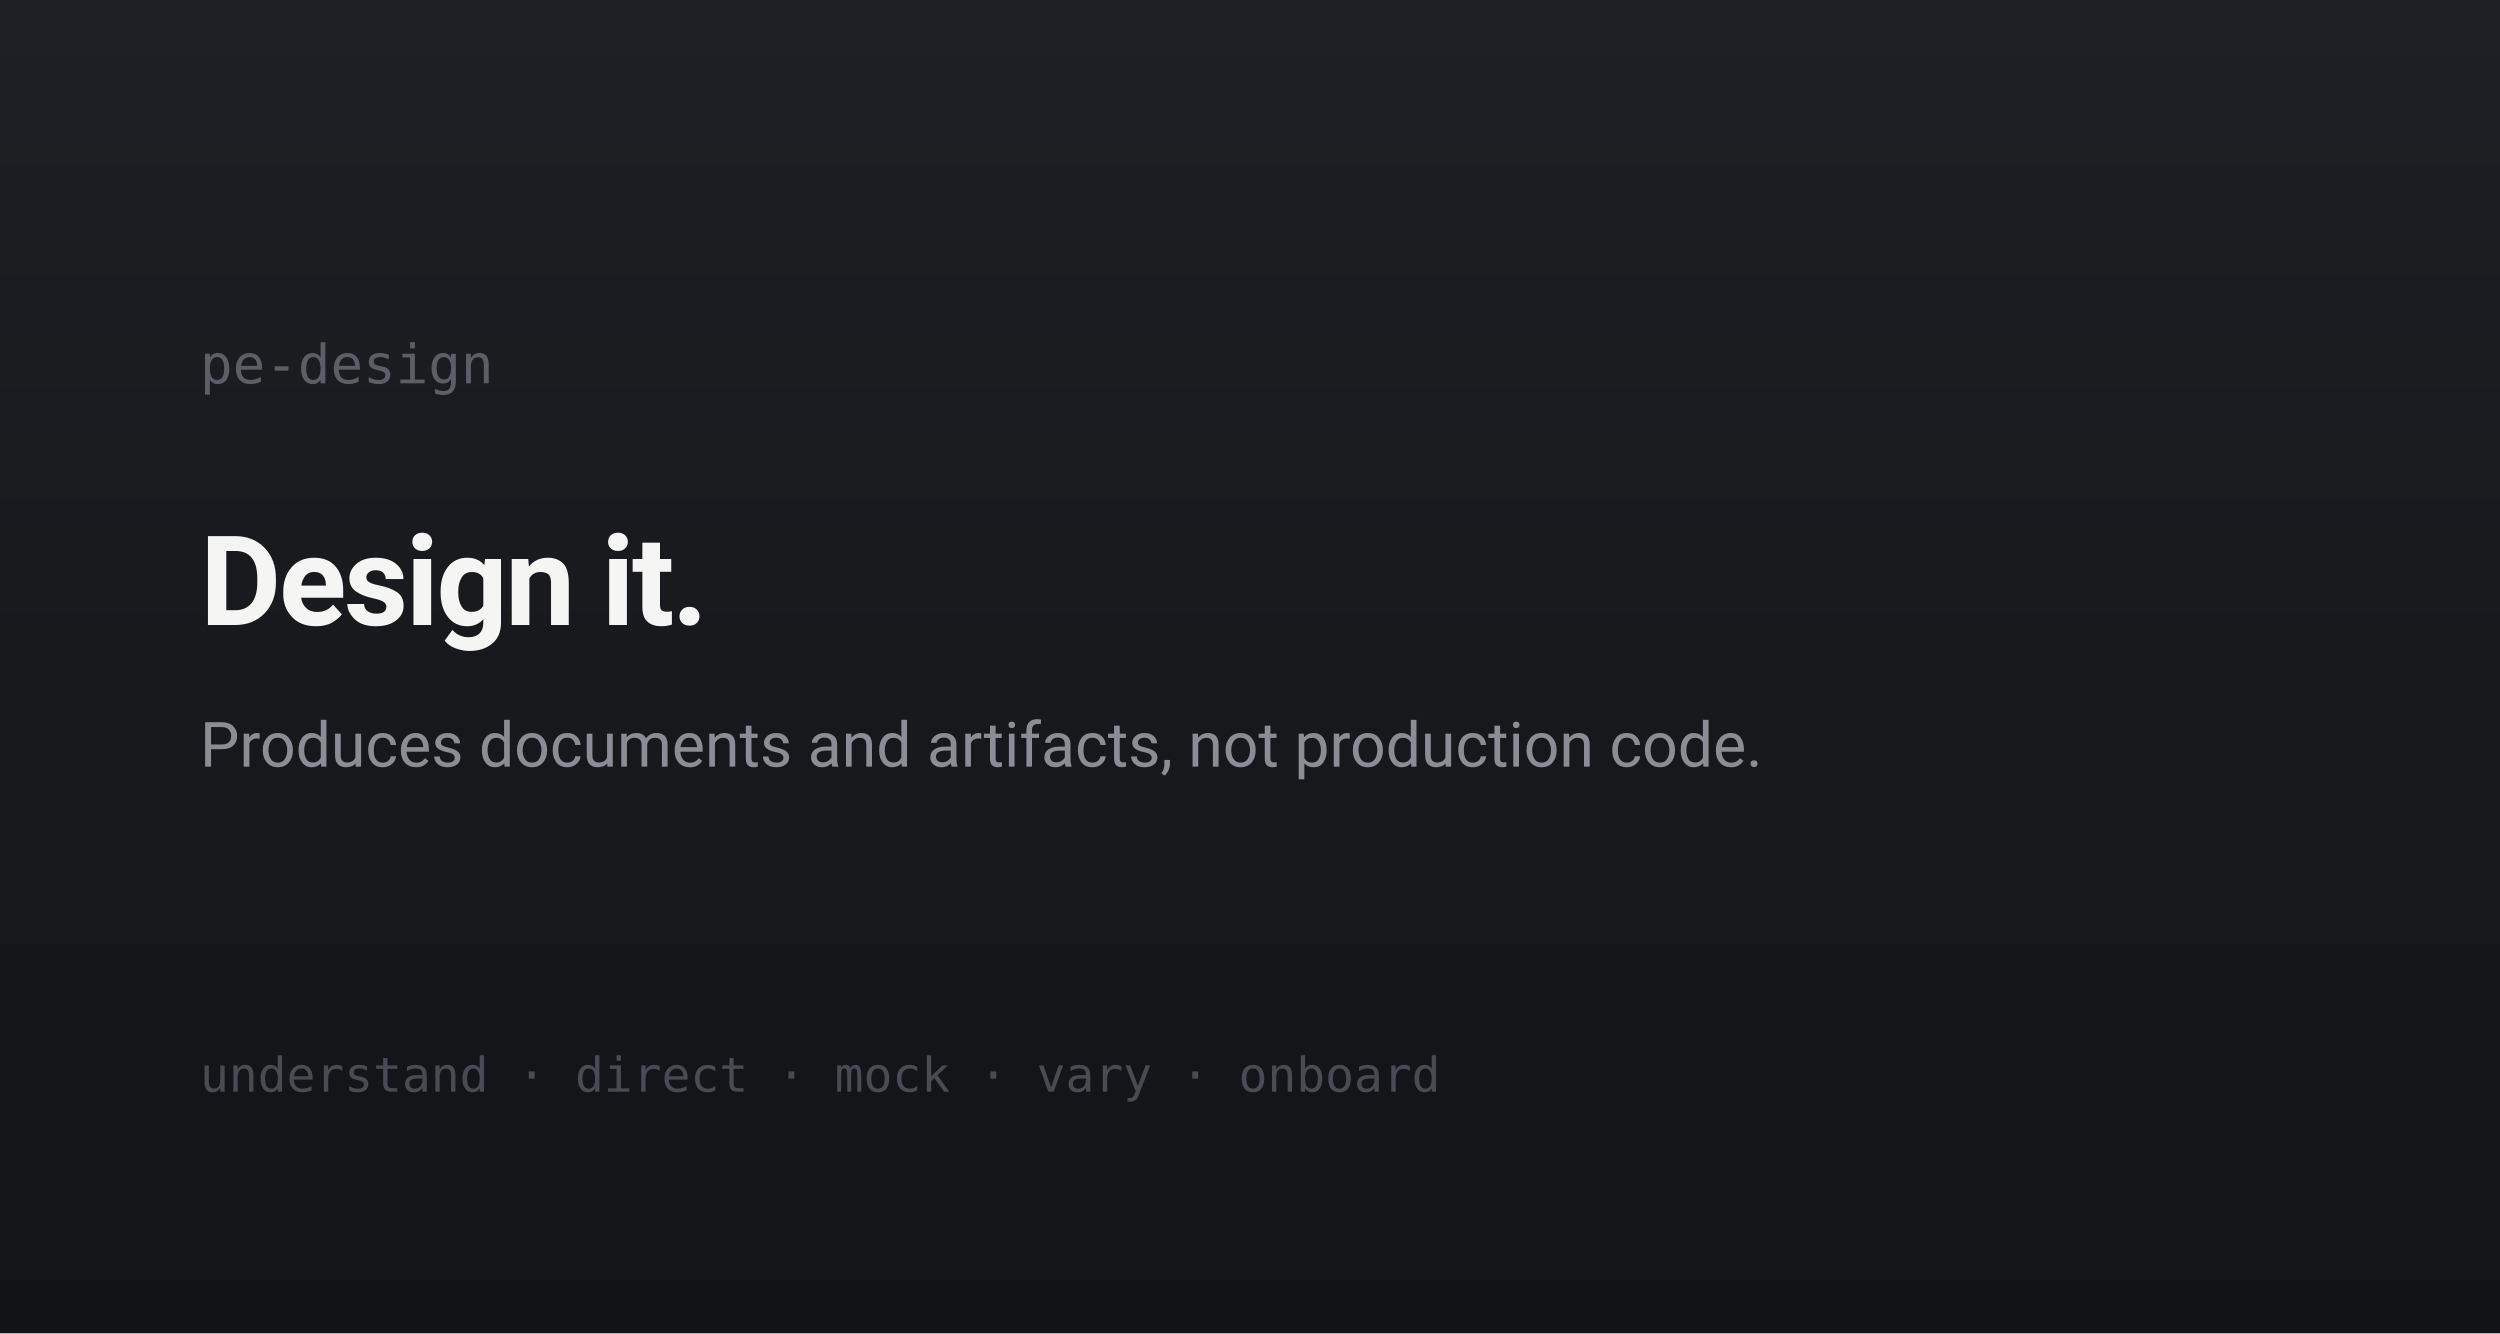
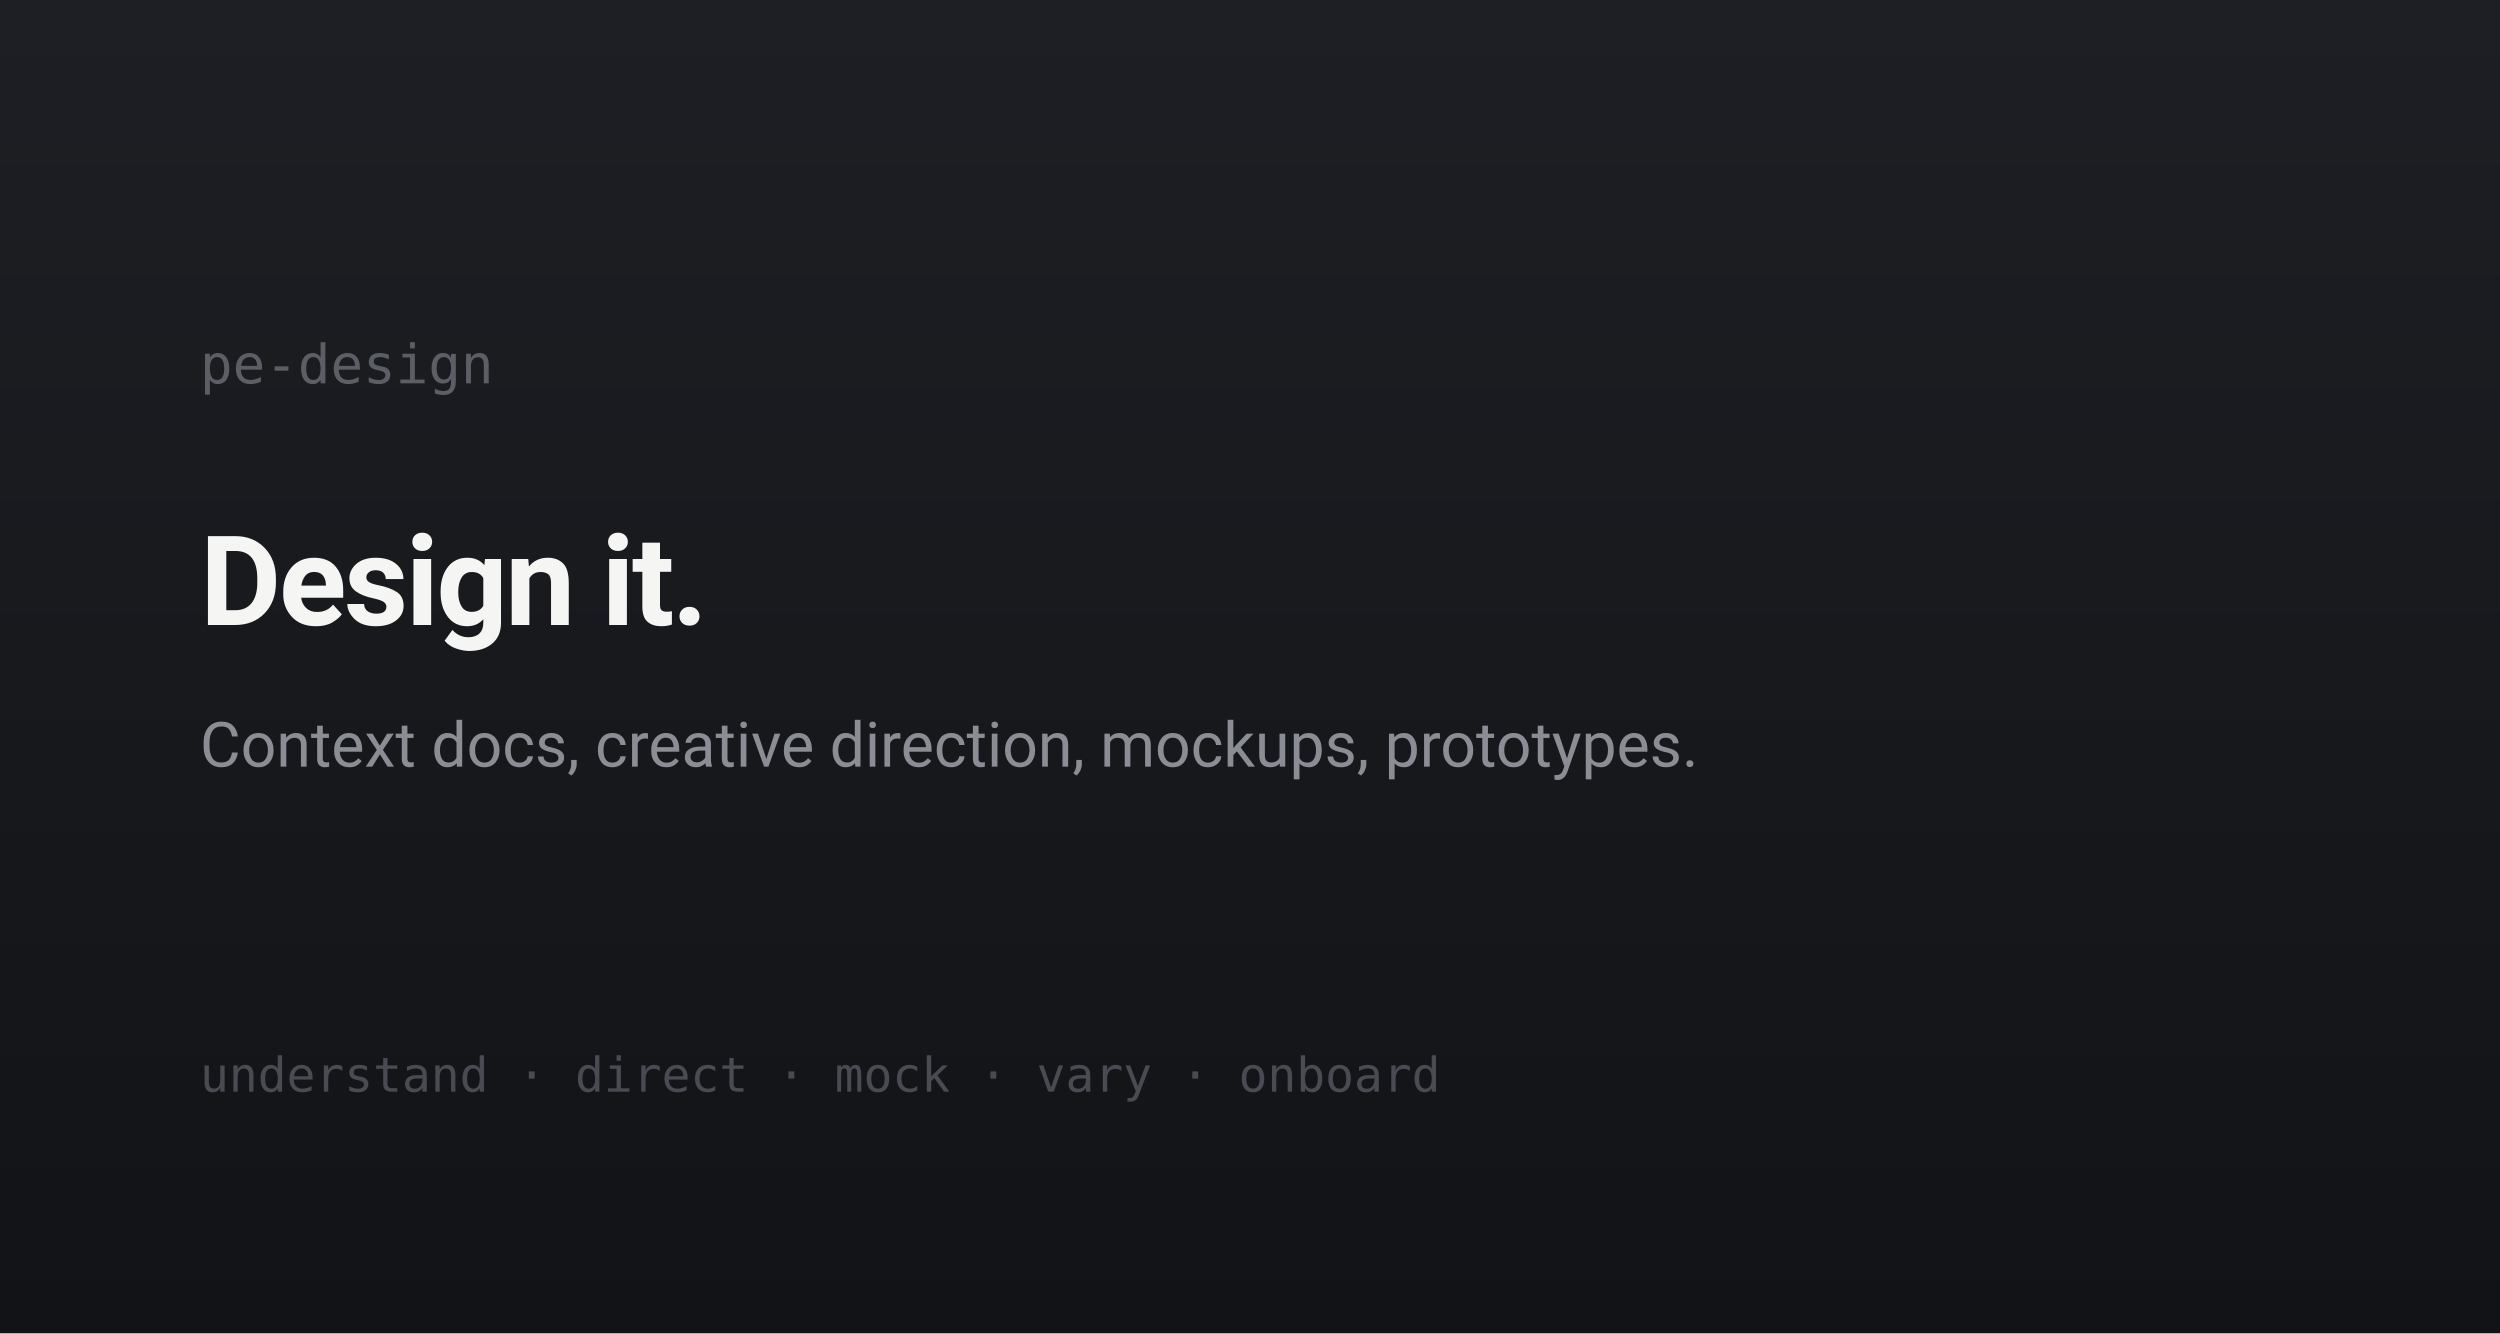
<svg xmlns="http://www.w3.org/2000/svg" width="600" height="320" viewBox="0 0 600 320" role="img" aria-labelledby="t">
  <defs>
    <linearGradient id="g" x1="0" y1="0" x2="0" y2="1">
      <stop offset="0%" stop-color="#1D1F24" />
      <stop offset="100%" stop-color="#121316" />
    </linearGradient>
  </defs>
  <g id="ground">
    <rect width="600" height="320" fill="url(#g)" />
  </g>
  <g id="type">
    <text x="48" y="92" font-family="Geist Mono, ui-monospace, SF Mono, Menlo, Consolas, monospace" font-size="13" fill="#5C5E66">pe-design</text>
    <text x="48" y="150" font-family="Geist, -apple-system, Segoe UI, Roboto, Helvetica, Arial, sans-serif" font-weight="600" font-size="30" letter-spacing="-0.6" fill="#F5F5F4">Design it.</text>
-     <text x="48" y="184" font-family="Geist, -apple-system, Segoe UI, Roboto, Helvetica, Arial, sans-serif" font-size="15" fill="#8B8D94">Produces documents and artifacts, not production code.</text>
+     <text x="48" y="184" font-family="Geist, -apple-system, Segoe UI, Roboto, Helvetica, Arial, sans-serif" font-size="15" fill="#8B8D94">Context docs, creative direction, mockups, prototypes.</text>
    <text x="48" y="262" font-family="Geist Mono, ui-monospace, SF Mono, Menlo, Consolas, monospace" font-size="11.5" fill="#494B52">understand · direct · mock · vary · onboard</text>
  </g>
</svg>
